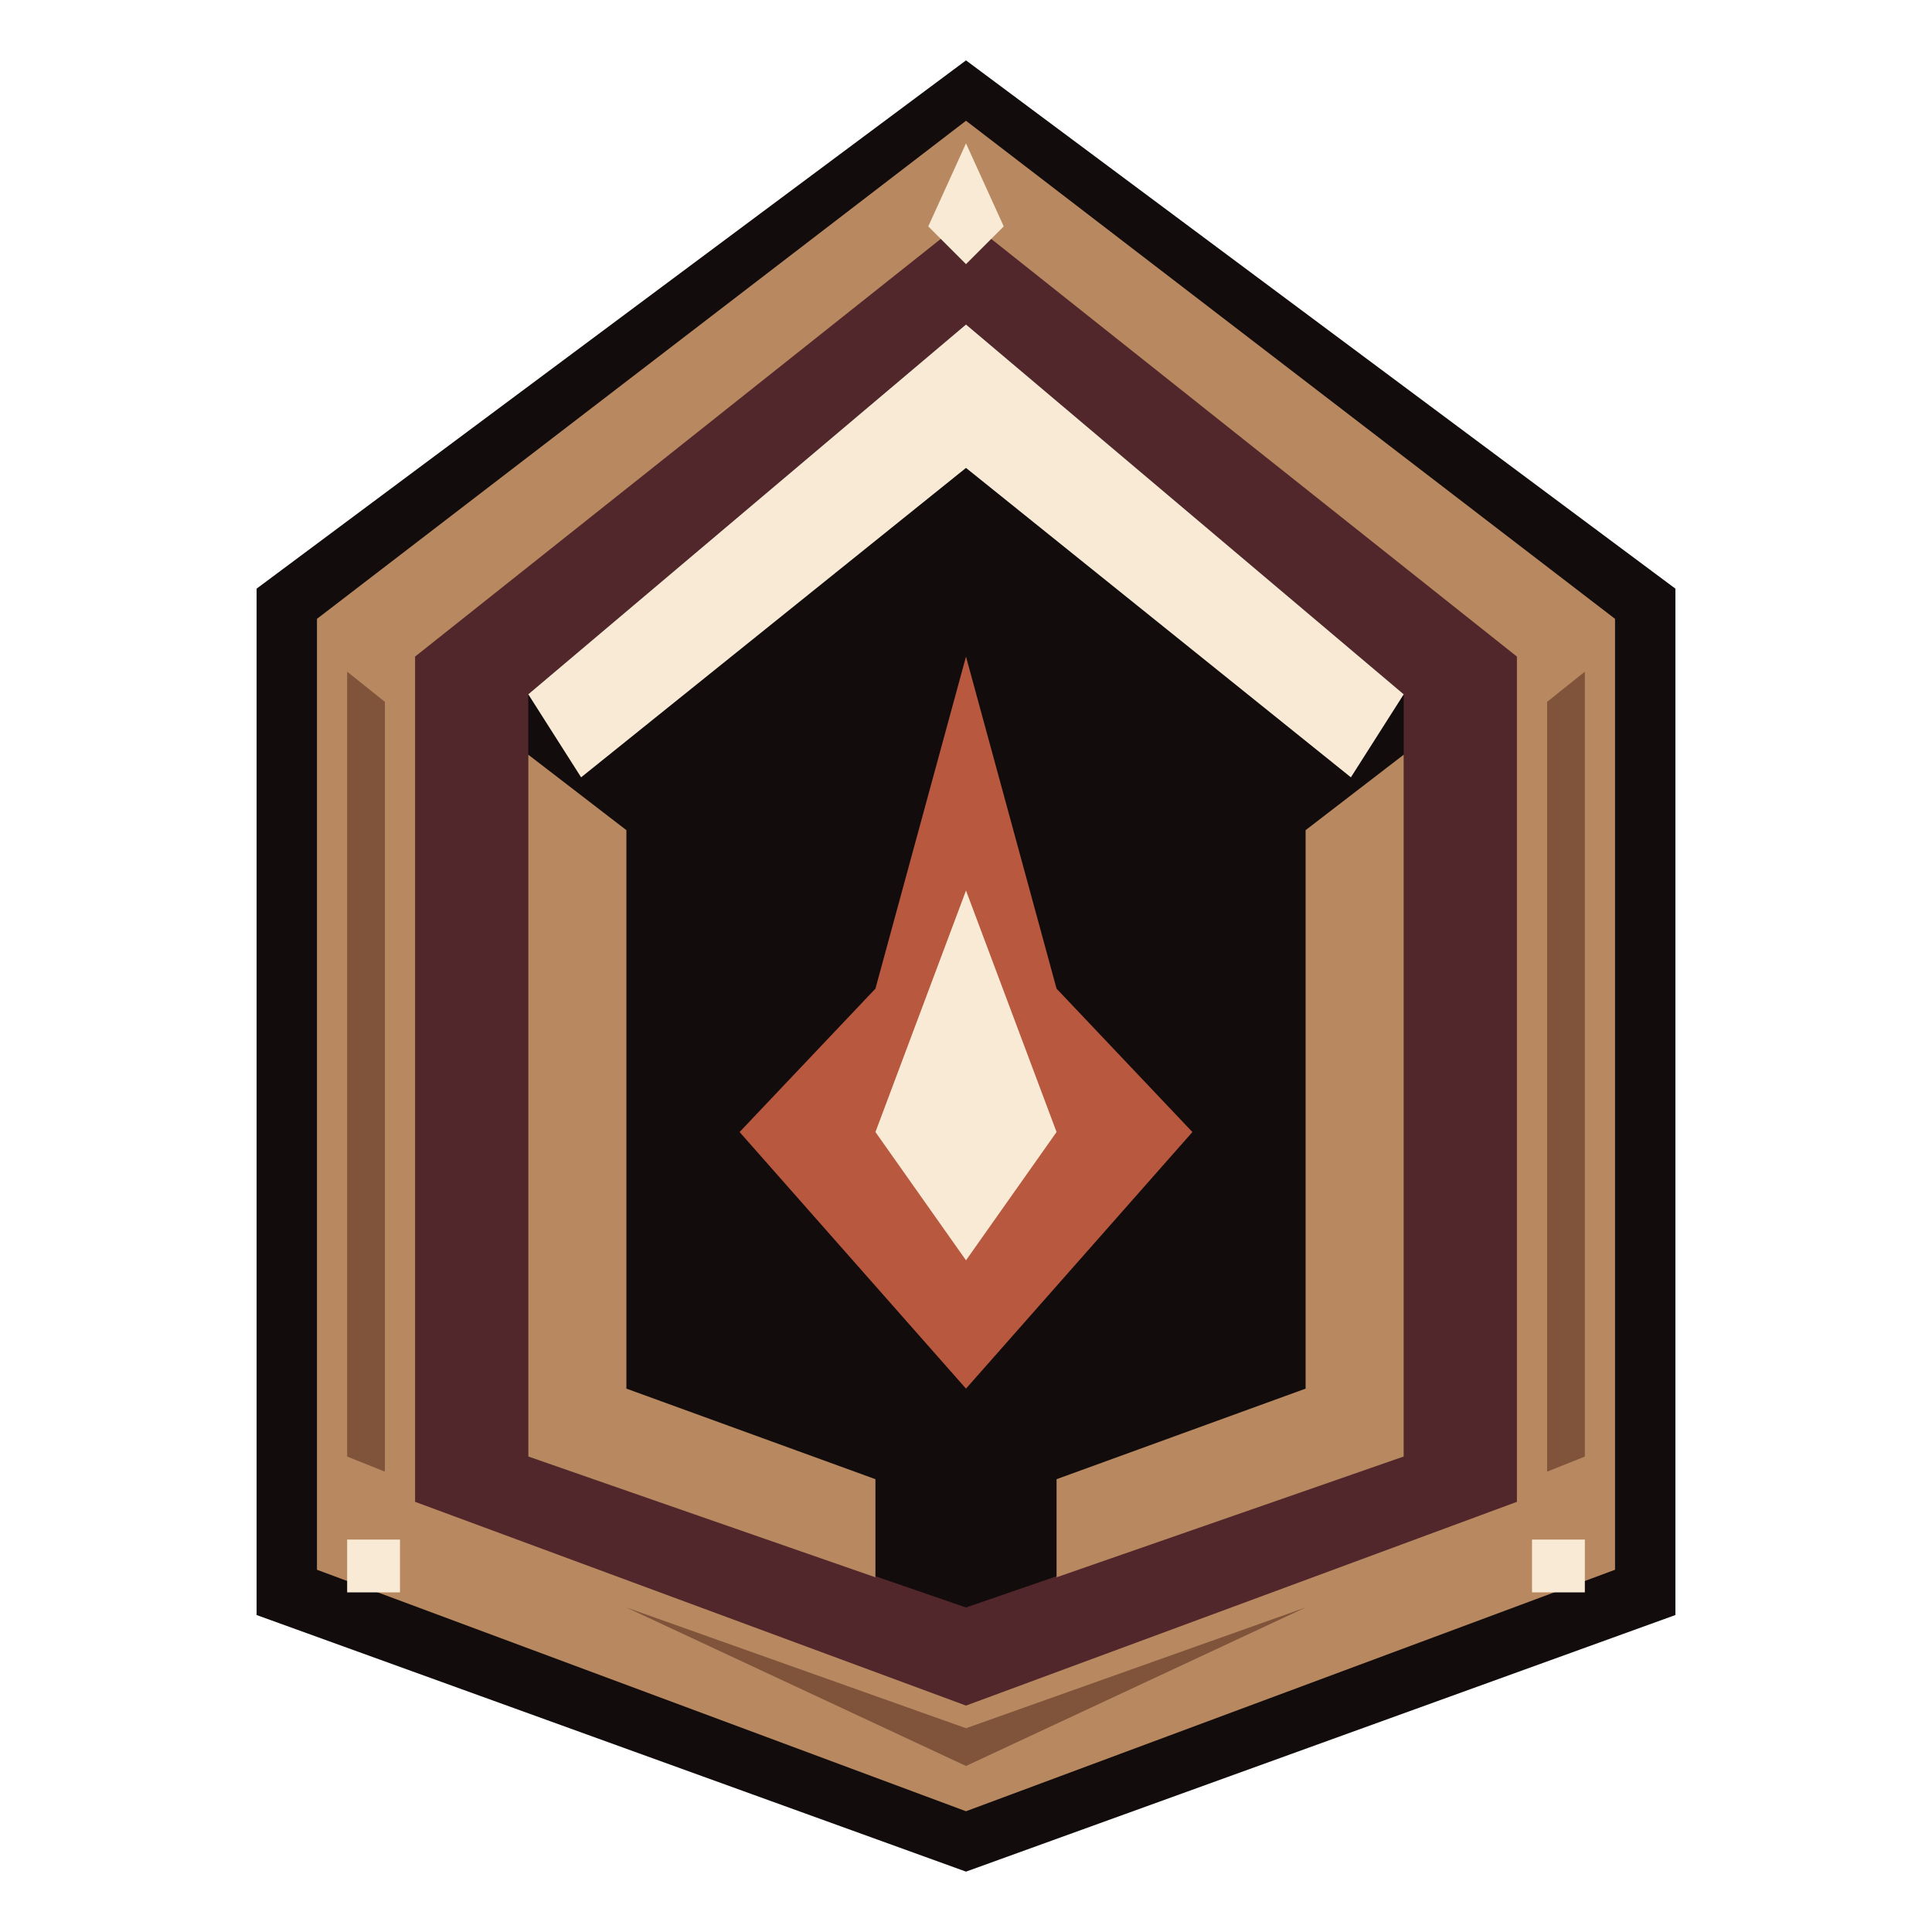
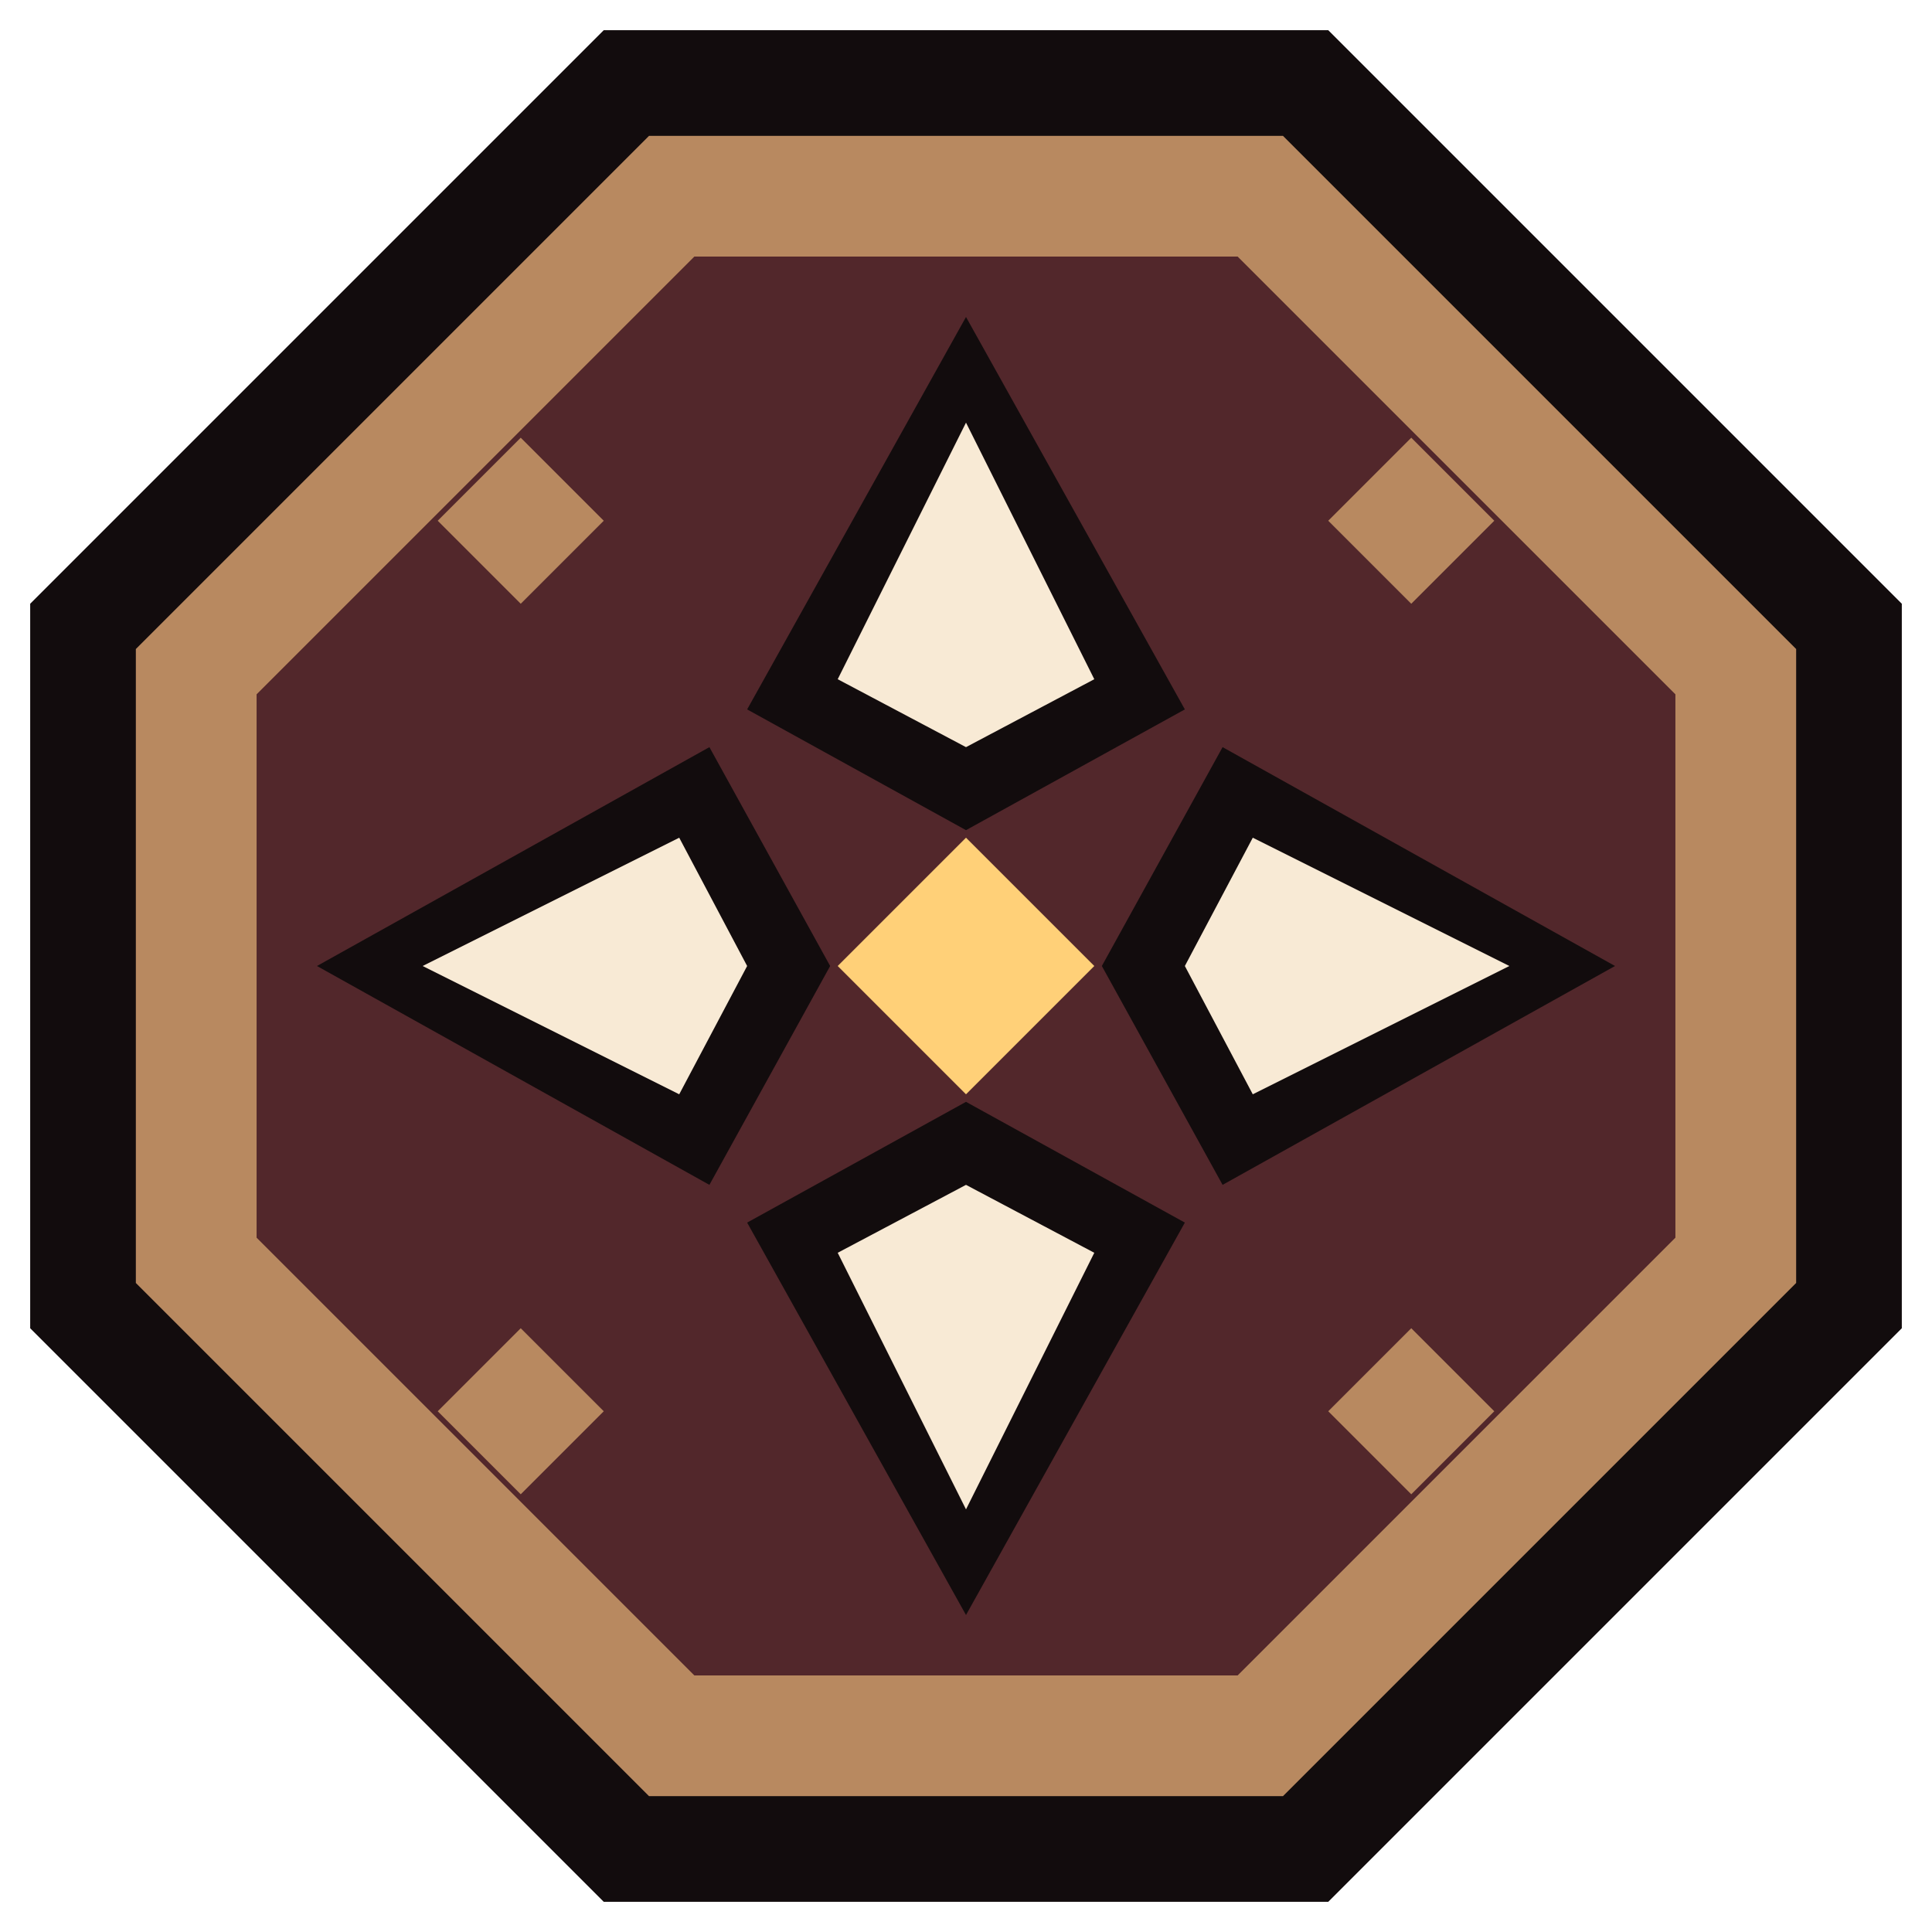
<svg xmlns="http://www.w3.org/2000/svg" width="256" height="256" viewBox="0 0 256 256">
-   <path fill="#120C0D" d="M128 8 222 78 222 214 128 248 34 214 34 78Z" />
-   <path fill="#B88960" d="M128 16 214 82 214 208 128 240 42 208 42 82Z" />
-   <path fill="#52272B" d="M128 29 201 87 201 199 128 226 55 199 55 87Z" />
-   <path fill="#120C0D" d="M128 43 186 92 186 193 128 213 70 193 70 92Z" />
-   <path fill="#F8EAD5" d="M128 43 186 92 179 103 128 62 77 103 70 92Z" />
-   <path fill="#B88960" d="M70 100 83 110 83 184 116 196 116 209 70 193Z M186 100 173 110 173 184 140 196 140 209 186 193Z" />
-   <path fill="#B8583F" d="M128 87 140 131 158 150 128 184 98 150 116 131Z" />
-   <path fill="#F8EAD5" d="M128 118 140 150 128 167 116 150Z" />
-   <path fill="#80533B" d="M46 89 51 93 51 195 46 193Z M210 89 205 93 205 195 210 193Z M83 213 128 229 173 213 128 234Z" />
-   <path fill="#F8EAD5" d="M128 19 133 30 128 35 123 30Z M46 204 53 204 53 211 46 211Z M203 204 210 204 210 211 203 211Z" />
+   <path fill="#120C0D" d="M80 4H176L252 80V176L176 252H80L4 176V80Z" />
+   <path fill="#B88960" d="M86 18H170L238 86V170L170 238H86L18 170V86Z" />
+   <path fill="#52272B" d="M92 34H164L222 92V164L164 222H92L34 164V92Z" />
+   <path fill="#120C0D" d="M128 42 157 94 128 110 99 94Z M214 128 162 157 146 128 162 99Z M128 214 99 162 128 146 157 162Z M42 128 94 99 110 128 94 157Z" />
+   <path fill="#F8EAD5" d="M128 56 145 90 128 99 111 90Z M200 128 166 145 157 128 166 111Z M128 200 111 166 128 157 145 166Z M56 128 90 111 99 128 90 145Z" />
+   <path fill="#FFD078" d="M128 111 145 128 128 145 111 128Z" />
+   <path fill="#B88960" d="M69 58 80 69 69 80 58 69Z M187 58 198 69 187 80 176 69Z M69 176 80 187 69 198 58 187Z M187 176 198 187 187 198 176 187Z" />
</svg>
